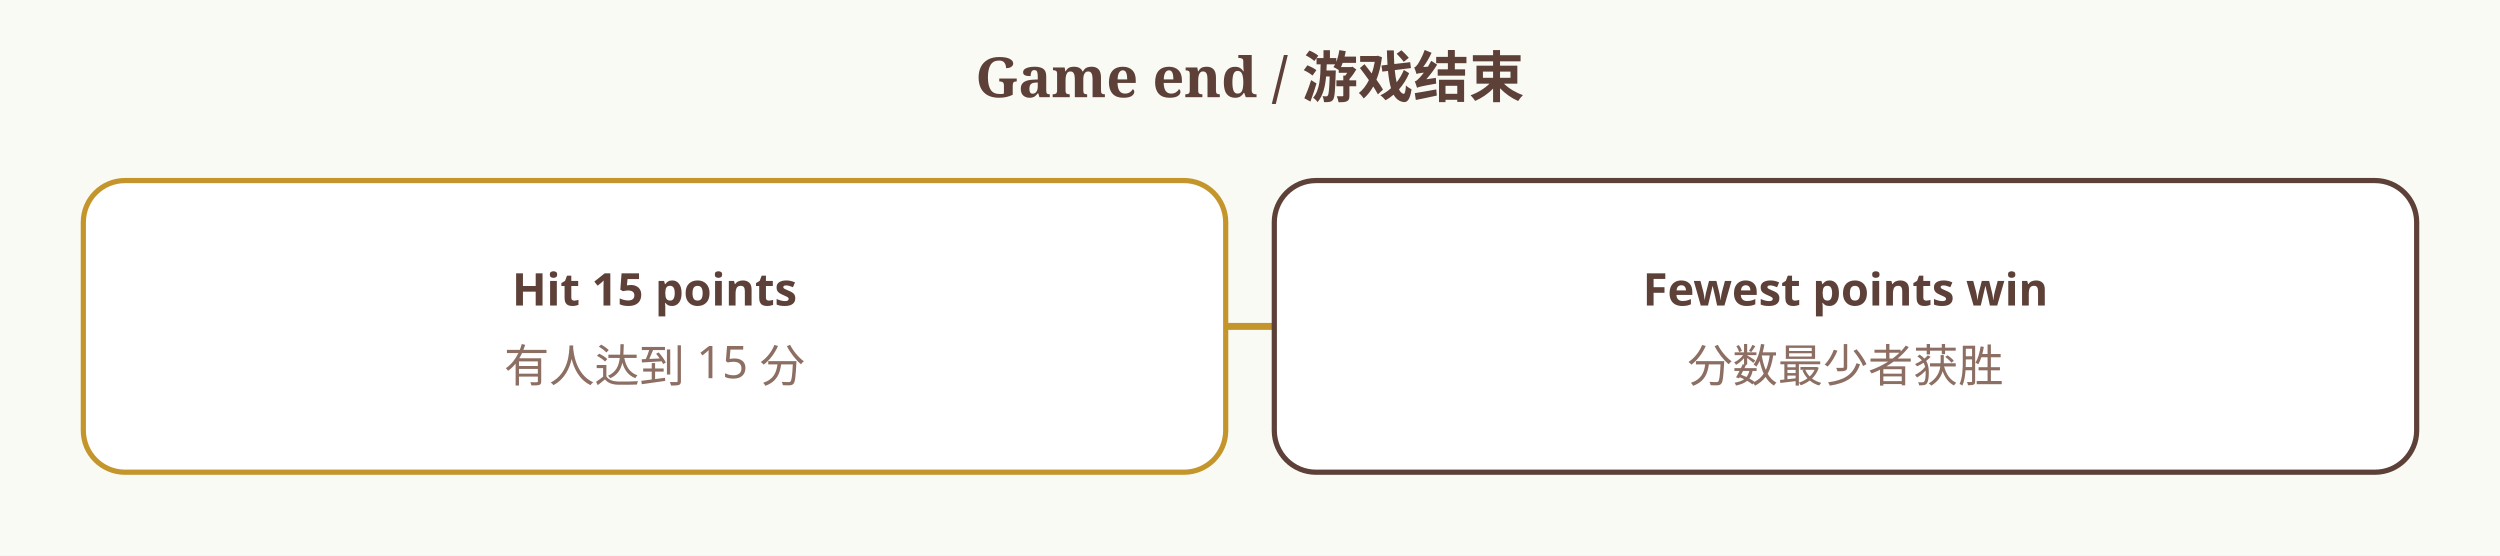
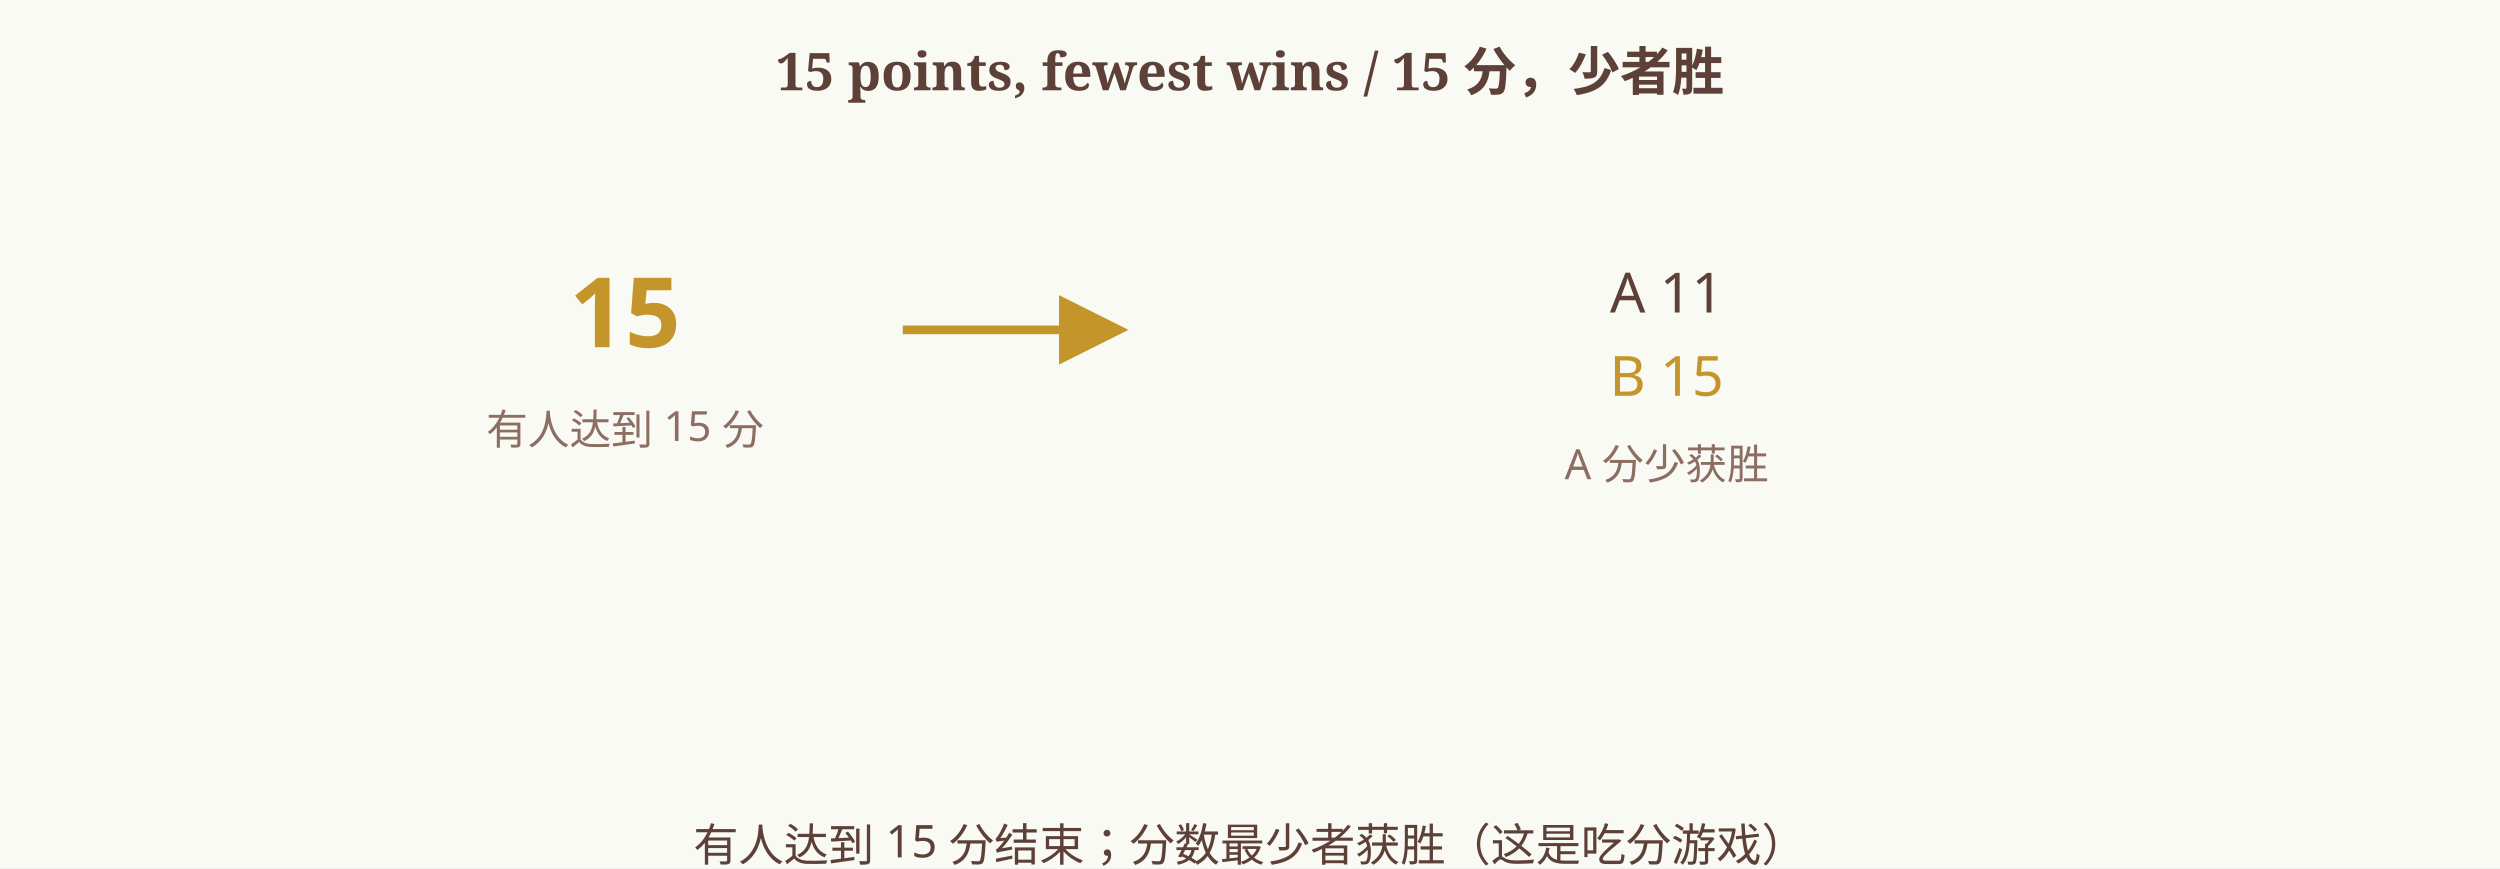
- <svg xmlns="http://www.w3.org/2000/svg" viewBox="0 0 720 160" role="img">
-   <rect width="720" height="160" fill="#FAFAF5" />
-   <text x="360" y="28" text-anchor="middle" font-family="Georgia, serif" font-size="16" fill="#5D4037" font-weight="700">Game end / 游戏结束</text>
-   <g font-family="'PingFang SC', 'Hiragino Sans GB', 'Microsoft YaHei', sans-serif" font-size="13" text-anchor="middle">
-     <rect x="24.0" y="52" width="329.0" height="84" rx="12" fill="#fff" stroke="#C4952A" stroke-width="1.5" />
-     <text x="188.5" y="88" fill="#5D4037" font-weight="700">Hit 15 points</text>
-     <text x="188.5" y="110" fill="#8D6E63">有人达到 15 分</text>
-     <path d="M353.0 94h14" stroke="#C4952A" stroke-width="2" />
-     <rect x="367.0" y="52" width="329.0" height="84" rx="12" fill="#fff" stroke="#5D4037" stroke-width="1.5" />
-     <text x="531.5" y="88" fill="#5D4037" font-weight="700">Fewest points win</text>
-     <text x="531.5" y="110" fill="#8D6E63">分数最少者获胜</text>
-   </g>
+ <svg xmlns="http://www.w3.org/2000/svg" viewBox="0 0 720 250" role="img">
+   <rect width="720" height="250" fill="#FAFAF5" />
+   <defs>
+     <marker id="arr" markerWidth="8" markerHeight="8" refX="6" refY="4" orient="auto">
+       <path d="M0 0l8 4-8 4z" fill="#C4952A" />
+     </marker>
+   </defs>
+   <text x="360" y="26" text-anchor="middle" font-family="Georgia, serif" font-size="15" fill="#5D4037" font-weight="700">15 points, fewest wins / 15 分，少者胜</text>
+   <text x="180" y="100" text-anchor="middle" font-family="'PingFang SC', 'Hiragino Sans GB', 'Microsoft YaHei', sans-serif" font-size="28" font-weight="700" fill="#C4952A">15</text>
+   <text x="180" y="128" text-anchor="middle" font-family="'PingFang SC', 'Hiragino Sans GB', 'Microsoft YaHei', sans-serif" font-size="12" fill="#8D6E63">有人达到 15 分</text>
+   <path d="M260 95 L320 95" stroke="#C4952A" stroke-width="2.5" marker-end="url(#arr)" />
+   <text x="480" y="90" text-anchor="middle" font-family="'PingFang SC', 'Hiragino Sans GB', 'Microsoft YaHei', sans-serif" font-size="16" fill="#5D4037">A  11</text>
+   <text x="480" y="114" text-anchor="middle" font-family="'PingFang SC', 'Hiragino Sans GB', 'Microsoft YaHei', sans-serif" font-size="16" fill="#C4952A">B  15</text>
+   <text x="480" y="138" text-anchor="middle" font-family="'PingFang SC', 'Hiragino Sans GB', 'Microsoft YaHei', sans-serif" font-size="12" fill="#8D6E63">A 分少获胜</text>
+   <text x="360" y="248" text-anchor="middle" font-family="'PingFang SC', 'Hiragino Sans GB', 'Microsoft YaHei', sans-serif" font-size="13" fill="#5D4037">有人达到 15 分结束；分数最少者获胜（这是吃分游戏）</text>
+   <text x="360" y="266" text-anchor="middle" font-family="'PingFang SC', 'Hiragino Sans GB', 'Microsoft YaHei', sans-serif" font-size="12" fill="#8D6E63">When someone hits 15, fewest points win</text>
</svg>
